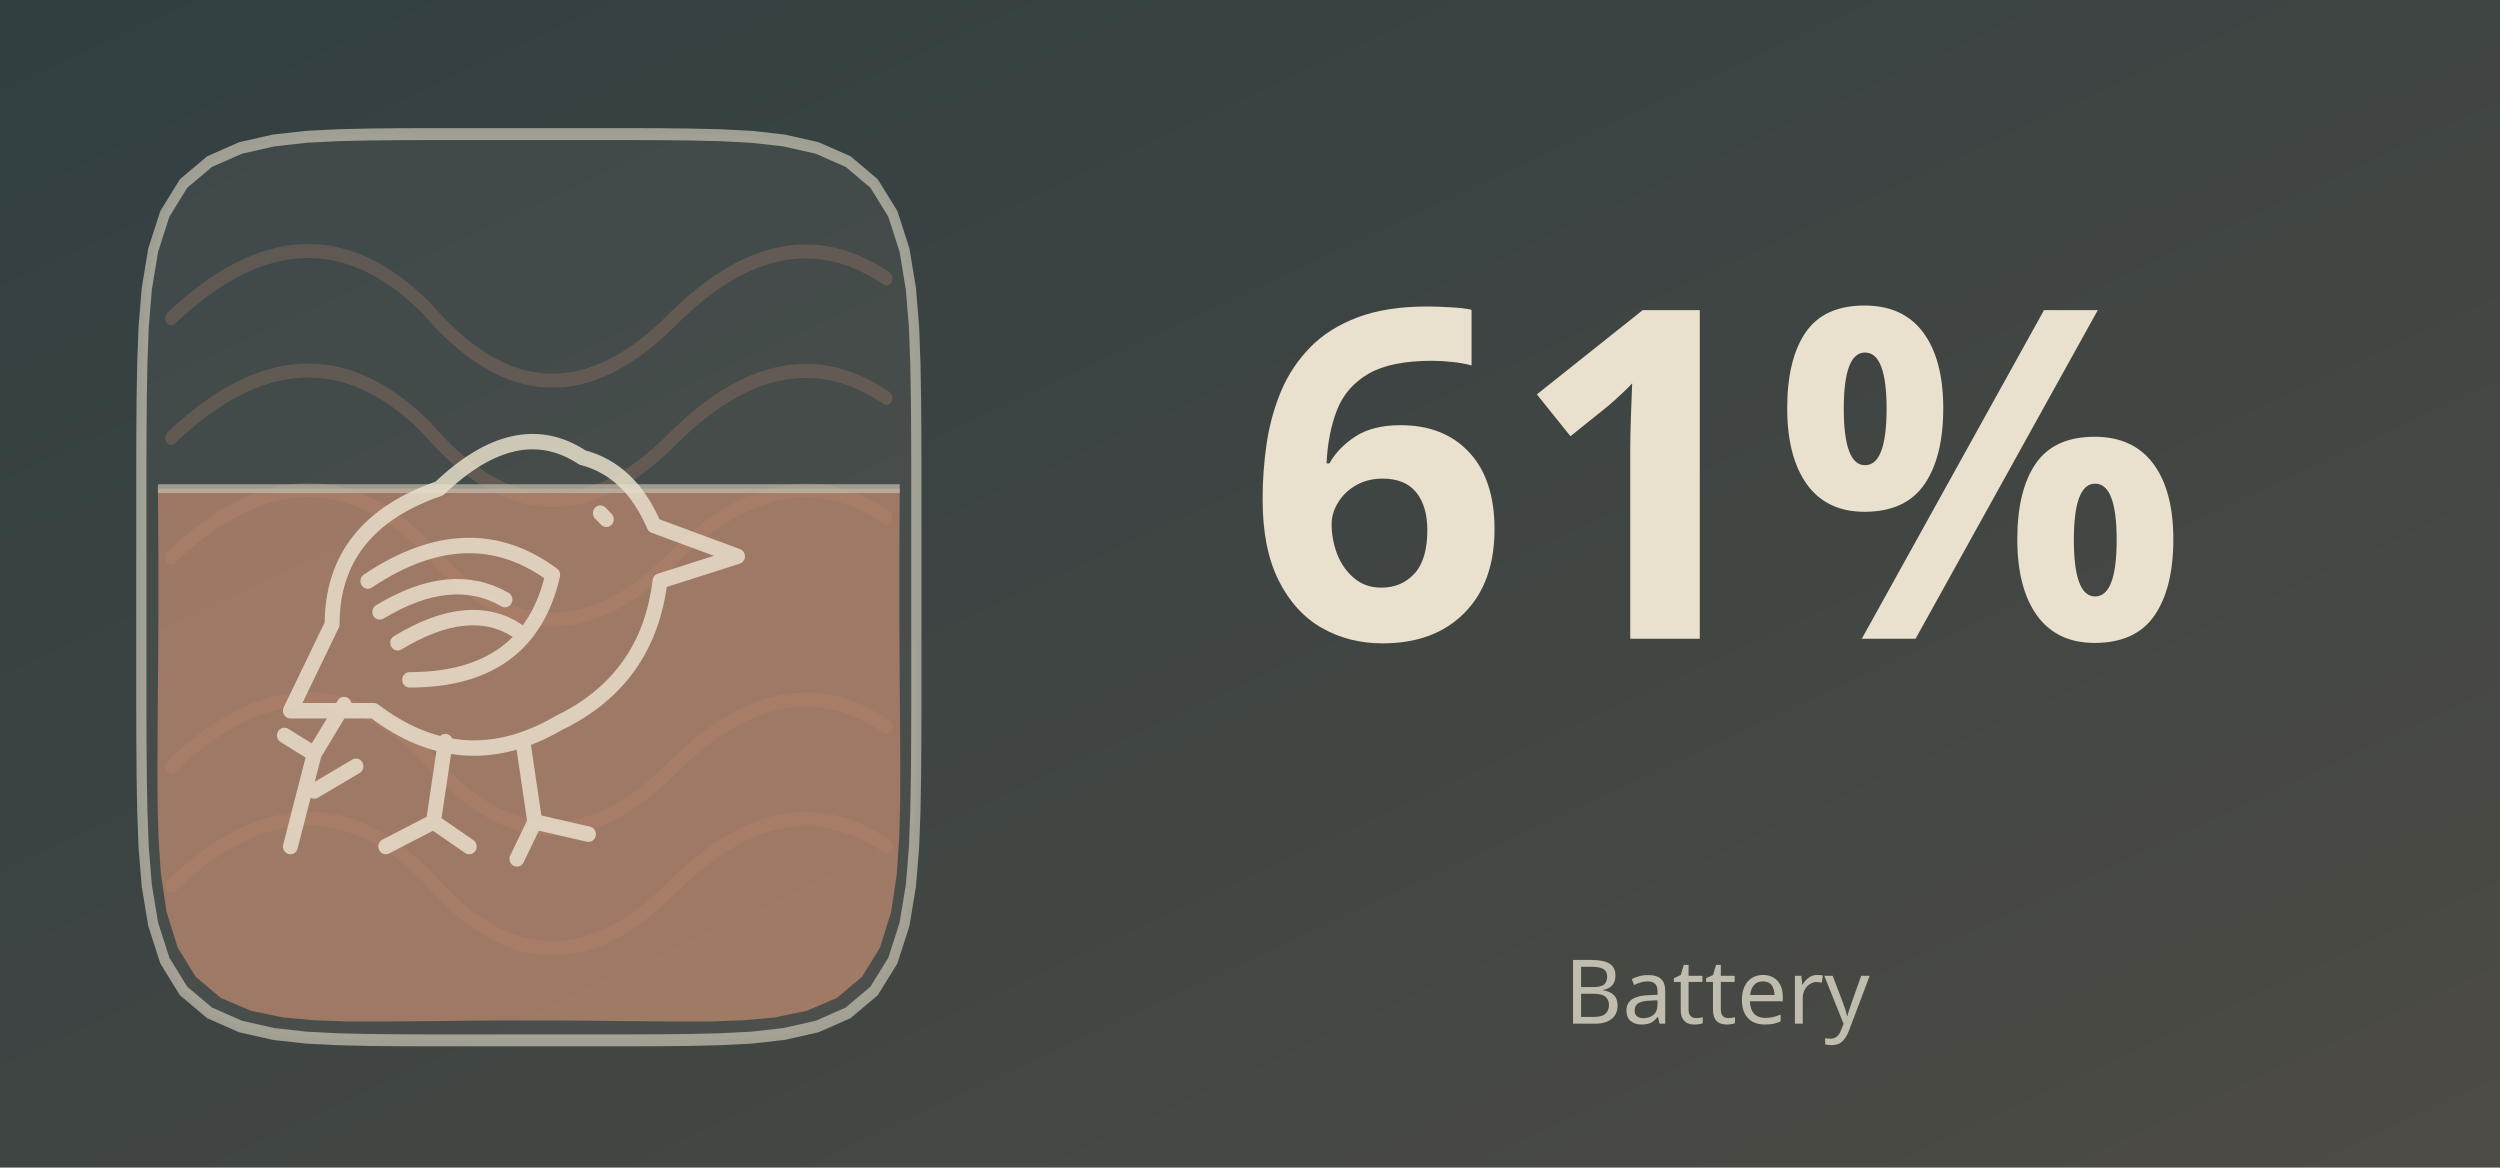
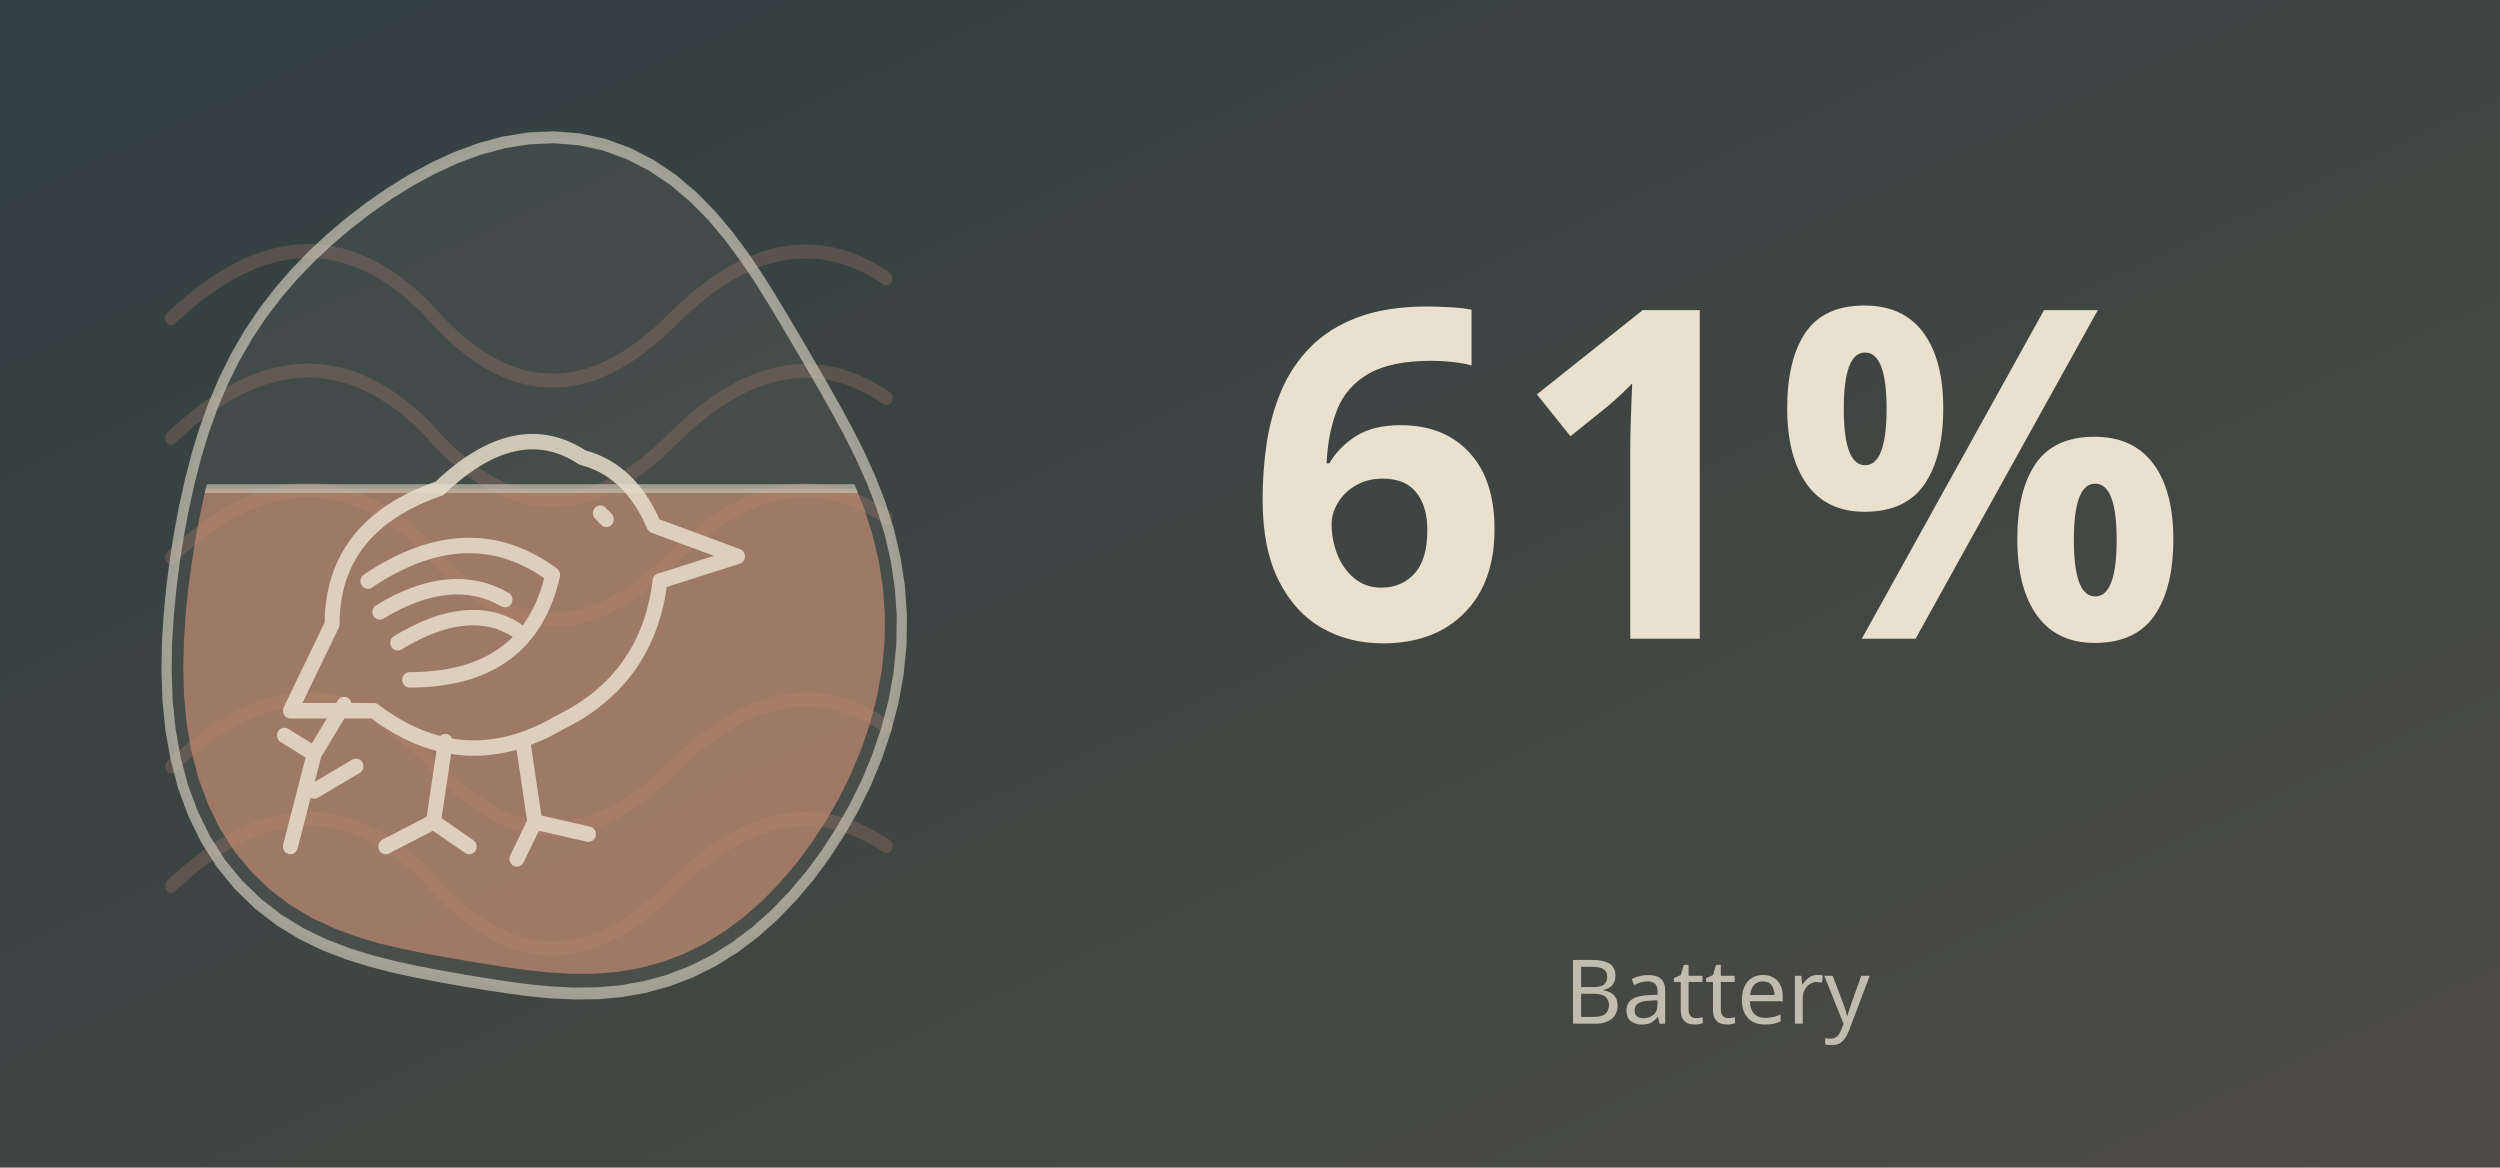
<svg xmlns="http://www.w3.org/2000/svg" width="364" height="170" viewBox="0 0 364 170">
  <defs>
    <linearGradient id="paint" x1="0" y1="0" x2="1" y2="1">
      <stop stop-color="#313F41" />
      <stop offset="1" stop-color="#4D4B45" />
    </linearGradient>
    <clipPath id="charge">
-       <path d="M 93.5 50 L 93.5 52.85 L 93.52 55.73 L 93.54 58.66 L 93.57 61.67 L 93.59 64.8 L 93.61 68.07 L 93.6 71.5 L 93.49 75.11 L 93.2 78.86 L 92.53 82.63 L 91.24 86.17 L 89.12 89.12 L 86.17 91.24 L 82.63 92.53 L 78.86 93.2 L 75.11 93.49 L 71.5 93.6 L 68.07 93.61 L 64.8 93.59 L 61.67 93.57 L 58.66 93.54 L 55.73 93.52 L 52.85 93.5 L 50 93.5 L 47.15 93.5 L 44.27 93.52 L 41.34 93.54 L 38.33 93.57 L 35.2 93.59 L 31.93 93.61 L 28.5 93.6 L 24.89 93.49 L 21.14 93.2 L 17.37 92.53 L 13.83 91.24 L 10.88 89.12 L 8.76 86.17 L 7.47 82.63 L 6.8 78.86 L 6.51 75.11 L 6.4 71.5 L 6.39 68.07 L 6.41 64.8 L 6.43 61.67 L 6.46 58.66 L 6.48 55.73 L 6.5 52.85 L 6.5 50 L 6.5 47.15 L 6.48 44.27 L 6.46 41.34 L 6.43 38.33 L 6.41 35.2 L 6.39 31.93 L 6.4 28.5 L 6.51 24.89 L 6.8 21.14 L 7.47 17.37 L 8.76 13.83 L 10.88 10.88 L 13.83 8.76 L 17.37 7.47 L 21.14 6.8 L 24.89 6.51 L 28.5 6.4 L 31.93 6.39 L 35.2 6.41 L 38.33 6.43 L 41.34 6.46 L 44.27 6.48 L 47.15 6.5 L 50 6.5 L 52.85 6.5 L 55.73 6.48 L 58.66 6.46 L 61.67 6.43 L 64.8 6.41 L 68.07 6.39 L 71.5 6.4 L 75.11 6.51 L 78.86 6.8 L 82.63 7.47 L 86.17 8.76 L 89.12 10.88 L 91.24 13.83 L 92.53 17.37 L 93.2 21.14 L 93.49 24.89 L 93.6 28.5 L 93.61 31.93 L 93.59 35.2 L 93.57 38.33 L 93.54 41.34 L 93.52 44.27 L 93.5 47.15 Z" transform="translate(15 13) scale(1.24 1.45)" />
+       <path d="M 91.57 50 L 91.81 52.74 L 91.77 55.5 L 91.46 58.25 L 90.89 60.96 L 90.09 63.61 L 89.07 66.18 L 87.86 68.67 L 86.49 71.07 L 84.96 73.36 L 83.3 75.55 L 81.5 77.63 L 79.58 79.58 L 77.53 81.39 L 75.35 83.04 L 73.06 84.51 L 70.66 85.78 L 68.16 86.83 L 65.6 87.65 L 62.98 88.25 L 60.35 88.63 L 57.72 88.81 L 55.11 88.82 L 52.54 88.69 L 50 88.47 L 47.5 88.18 L 45.02 87.85 L 42.54 87.5 L 40.05 87.13 L 37.53 86.73 L 34.97 86.28 L 32.37 85.75 L 29.75 85.08 L 27.12 84.25 L 24.52 83.21 L 22 81.92 L 19.62 80.38 L 17.42 78.58 L 15.44 76.52 L 13.73 74.24 L 12.31 71.76 L 11.19 69.14 L 10.36 66.42 L 9.81 63.64 L 9.51 60.85 L 9.42 58.07 L 9.5 55.33 L 9.71 52.64 L 10.03 50 L 10.44 47.41 L 10.92 44.86 L 11.48 42.34 L 12.13 39.85 L 12.87 37.4 L 13.74 34.98 L 14.73 32.61 L 15.87 30.3 L 17.16 28.06 L 18.61 25.91 L 20.2 23.86 L 21.92 21.92 L 23.76 20.08 L 25.71 18.35 L 27.76 16.71 L 29.89 15.16 L 32.1 13.7 L 34.39 12.32 L 36.77 11.04 L 39.25 9.87 L 41.81 8.84 L 44.47 7.98 L 47.2 7.33 L 50 6.93 L 52.83 6.81 L 55.66 7.01 L 58.45 7.53 L 61.15 8.37 L 63.74 9.52 L 66.18 10.95 L 68.44 12.62 L 70.52 14.47 L 72.42 16.45 L 74.16 18.52 L 75.77 20.62 L 77.28 22.72 L 78.72 24.81 L 80.13 26.88 L 81.53 28.93 L 82.92 30.99 L 84.32 33.08 L 85.7 35.21 L 87.03 37.43 L 88.27 39.74 L 89.39 42.16 L 90.34 44.69 L 91.08 47.31 Z" transform="translate(15 13) scale(1.24 1.45)" />
    </clipPath>
  </defs>
  <rect width="364" height="170" fill="url(#paint)" />
  <g font-family="ui-rounded,system-ui,sans-serif" style="font-variant-numeric:tabular-nums">
-     <path d="M 95.5 50 L 95.5 52.98 L 95.5 55.99 L 95.5 59.05 L 95.5 62.19 L 95.49 65.44 L 95.46 68.83 L 95.39 72.38 L 95.23 76.11 L 94.86 79.97 L 94.11 83.85 L 92.74 87.49 L 90.54 90.54 L 87.49 92.74 L 83.85 94.11 L 79.97 94.86 L 76.11 95.23 L 72.38 95.39 L 68.83 95.46 L 65.44 95.49 L 62.19 95.5 L 59.05 95.5 L 55.99 95.5 L 52.98 95.5 L 50 95.5 L 47.02 95.5 L 44.01 95.5 L 40.95 95.5 L 37.81 95.5 L 34.56 95.49 L 31.17 95.46 L 27.62 95.39 L 23.89 95.23 L 20.03 94.86 L 16.15 94.11 L 12.51 92.74 L 9.46 90.54 L 7.26 87.49 L 5.89 83.85 L 5.14 79.97 L 4.77 76.11 L 4.61 72.38 L 4.54 68.83 L 4.51 65.44 L 4.5 62.19 L 4.5 59.05 L 4.5 55.99 L 4.5 52.98 L 4.5 50 L 4.5 47.02 L 4.5 44.01 L 4.5 40.95 L 4.5 37.81 L 4.51 34.56 L 4.54 31.17 L 4.61 27.62 L 4.77 23.89 L 5.14 20.03 L 5.89 16.15 L 7.26 12.51 L 9.46 9.46 L 12.51 7.26 L 16.15 5.89 L 20.03 5.14 L 23.89 4.77 L 27.62 4.61 L 31.17 4.54 L 34.56 4.51 L 37.81 4.5 L 40.95 4.5 L 44.01 4.5 L 47.02 4.5 L 50 4.5 L 52.98 4.5 L 55.99 4.5 L 59.05 4.5 L 62.19 4.5 L 65.44 4.51 L 68.83 4.54 L 72.38 4.61 L 76.11 4.77 L 79.97 5.14 L 83.85 5.89 L 87.49 7.26 L 90.54 9.46 L 92.74 12.51 L 94.11 16.15 L 94.86 20.03 L 95.23 23.89 L 95.39 27.62 L 95.46 31.17 L 95.49 34.56 L 95.5 37.81 L 95.5 40.95 L 95.5 44.01 L 95.5 47.02 Z" transform="translate(15 13) scale(1.24 1.45)" fill="#E9E1CD" opacity="0.06" />
+     <path d="M 93.57 50 L 93.8 52.87 L 93.75 55.76 L 93.42 58.64 L 92.82 61.47 L 91.98 64.25 L 90.92 66.95 L 89.66 69.56 L 88.22 72.07 L 86.62 74.47 L 84.88 76.77 L 83.01 78.95 L 80.99 80.99 L 78.85 82.89 L 76.57 84.63 L 74.17 86.17 L 71.66 87.51 L 69.05 88.62 L 66.36 89.5 L 63.63 90.14 L 60.87 90.56 L 58.11 90.77 L 55.37 90.8 L 52.67 90.69 L 50 90.47 L 47.37 90.17 L 44.76 89.83 L 42.15 89.46 L 39.53 89.06 L 36.89 88.63 L 34.21 88.13 L 31.49 87.54 L 28.75 86.81 L 26 85.91 L 23.3 84.79 L 20.69 83.43 L 18.21 81.79 L 15.91 79.89 L 13.85 77.74 L 12.07 75.35 L 10.58 72.76 L 9.39 70.02 L 8.52 67.18 L 7.92 64.28 L 7.58 61.37 L 7.46 58.46 L 7.51 55.59 L 7.72 52.77 L 8.03 50 L 8.44 47.28 L 8.94 44.59 L 9.52 41.95 L 10.2 39.33 L 10.98 36.75 L 11.89 34.21 L 12.94 31.72 L 14.14 29.3 L 15.5 26.95 L 17.02 24.69 L 18.69 22.54 L 20.51 20.51 L 22.45 18.58 L 24.5 16.76 L 26.65 15.05 L 28.89 13.43 L 31.21 11.9 L 33.63 10.47 L 36.13 9.14 L 38.73 7.93 L 41.42 6.87 L 44.21 5.99 L 47.07 5.33 L 50 4.93 L 52.96 4.82 L 55.92 5.02 L 58.84 5.56 L 61.67 6.44 L 64.38 7.63 L 66.94 9.1 L 69.32 10.82 L 71.52 12.73 L 73.53 14.79 L 75.38 16.93 L 77.09 19.11 L 78.69 21.31 L 80.22 23.49 L 81.72 25.66 L 83.19 27.82 L 84.66 29.99 L 86.11 32.19 L 87.54 34.45 L 88.92 36.79 L 90.2 39.23 L 91.35 41.77 L 92.32 44.43 L 93.07 47.18 Z" transform="translate(15 13) scale(1.24 1.45)" fill="#E9E1CD" opacity="0.06" />
    <path d="M 8 23 Q 24 10 38 22 Q 52 36 67 23 Q 80 12 92 19 M 8 35 Q 24 22 38 34 Q 52 48 67 35 Q 80 24 92 31 M 8 47 Q 24 34 38 46 Q 52 60 67 47 Q 80 36 92 43 M 8 68 Q 24 55 38 67 Q 52 81 67 68 Q 80 57 92 64 M 8 80 Q 24 67 38 79 Q 52 93 67 80 Q 80 69 92 76" transform="translate(15 13) scale(1.24 1.45)" fill="none" stroke="#C38C70" stroke-width="1.4" stroke-linecap="round" stroke-linejoin="round" opacity="0.24" />
    <g clip-path="url(#charge)">
      <rect x="15" y="71.145" width="124" height="79.605" rx="0" fill="#C38C70" opacity="0.7" />
      <line x1="15" y1="71.145" x2="139" y2="71.145" stroke="#C1BDAE" opacity="0.7" stroke-width="1.3" stroke-linecap="round" />
      <path d="M 17 56 Q 17 40 35 34 Q 48 22 59 29 Q 67 31 71 40 L 85 45 L 72 49 Q 70 65 55 72 Q 39 81 24 70 L 10 70 L 17 56 M 36 75 L 34 88 L 26 92 M 34 88 L 40 92 M 49 75 L 51 88 L 60 90 M 51 88 L 48 94 M 23 49 Q 40 38 54 48 Q 50 65 30 65 M 62 38 L 63 39 M 25 54 Q 37 47 46 52 M 28 59 Q 40 52 48 57 M 10 92 L 14 77 L 19 69 M 14 77 L 9 74 M 14 83 L 21 79" transform="translate(33.6 40.55) scale(0.868 0.899)" fill="none" stroke="#E9E1CD" stroke-width="2.5" stroke-linecap="round" stroke-linejoin="round" opacity="0.83" />
    </g>
-     <path d="M 95.5 50 L 95.5 52.98 L 95.5 55.99 L 95.5 59.05 L 95.5 62.19 L 95.49 65.44 L 95.46 68.83 L 95.39 72.38 L 95.23 76.11 L 94.86 79.97 L 94.11 83.85 L 92.74 87.49 L 90.54 90.54 L 87.49 92.74 L 83.85 94.11 L 79.97 94.86 L 76.11 95.23 L 72.38 95.39 L 68.83 95.46 L 65.44 95.49 L 62.19 95.5 L 59.05 95.5 L 55.99 95.5 L 52.98 95.5 L 50 95.5 L 47.02 95.5 L 44.01 95.5 L 40.95 95.5 L 37.81 95.5 L 34.56 95.49 L 31.17 95.46 L 27.62 95.39 L 23.89 95.23 L 20.03 94.86 L 16.15 94.11 L 12.51 92.74 L 9.46 90.54 L 7.26 87.49 L 5.89 83.85 L 5.14 79.97 L 4.77 76.11 L 4.61 72.38 L 4.54 68.83 L 4.51 65.44 L 4.5 62.19 L 4.5 59.05 L 4.5 55.99 L 4.5 52.98 L 4.5 50 L 4.5 47.02 L 4.5 44.01 L 4.5 40.95 L 4.5 37.81 L 4.51 34.56 L 4.54 31.17 L 4.61 27.62 L 4.77 23.89 L 5.14 20.03 L 5.89 16.15 L 7.26 12.51 L 9.46 9.46 L 12.51 7.26 L 16.15 5.89 L 20.03 5.14 L 23.89 4.77 L 27.62 4.61 L 31.17 4.54 L 34.56 4.51 L 37.81 4.5 L 40.95 4.5 L 44.01 4.5 L 47.02 4.5 L 50 4.5 L 52.98 4.5 L 55.99 4.5 L 59.05 4.5 L 62.19 4.5 L 65.44 4.51 L 68.83 4.54 L 72.38 4.61 L 76.11 4.77 L 79.97 5.14 L 83.85 5.89 L 87.49 7.26 L 90.54 9.46 L 92.74 12.51 L 94.11 16.15 L 94.86 20.03 L 95.23 23.89 L 95.39 27.62 L 95.46 31.17 L 95.49 34.56 L 95.5 37.81 L 95.5 40.95 L 95.5 44.01 L 95.5 47.02 Z" transform="translate(15 13) scale(1.24 1.45)" fill="none" stroke="#C1BDAE" stroke-width="1.2" stroke-linecap="round" stroke-linejoin="round" opacity="0.75" />
+     <path d="M 93.57 50 L 93.8 52.87 L 93.75 55.76 L 93.42 58.64 L 92.82 61.47 L 91.98 64.25 L 90.92 66.95 L 89.66 69.56 L 88.22 72.07 L 86.62 74.47 L 84.88 76.77 L 83.01 78.95 L 80.99 80.99 L 78.85 82.89 L 76.57 84.63 L 74.17 86.17 L 71.66 87.51 L 69.05 88.62 L 66.36 89.5 L 63.63 90.14 L 60.87 90.56 L 58.11 90.77 L 55.37 90.8 L 52.67 90.69 L 50 90.47 L 47.37 90.17 L 44.76 89.83 L 42.15 89.46 L 39.53 89.06 L 36.89 88.63 L 34.21 88.13 L 31.49 87.54 L 28.75 86.81 L 26 85.91 L 23.3 84.79 L 20.69 83.43 L 18.21 81.79 L 15.91 79.89 L 13.85 77.74 L 12.07 75.35 L 10.58 72.76 L 9.39 70.02 L 8.52 67.18 L 7.92 64.28 L 7.58 61.37 L 7.46 58.46 L 7.51 55.59 L 7.72 52.77 L 8.03 50 L 8.44 47.28 L 8.94 44.59 L 9.52 41.95 L 10.2 39.33 L 10.98 36.75 L 11.89 34.21 L 12.94 31.72 L 14.14 29.3 L 15.5 26.95 L 17.02 24.69 L 18.69 22.54 L 20.51 20.51 L 22.45 18.58 L 24.5 16.76 L 26.65 15.05 L 28.89 13.43 L 31.21 11.9 L 33.63 10.47 L 36.13 9.14 L 38.73 7.93 L 41.42 6.87 L 44.21 5.99 L 47.07 5.33 L 50 4.93 L 52.96 4.82 L 55.92 5.02 L 58.84 5.56 L 61.67 6.44 L 64.38 7.63 L 66.94 9.1 L 69.32 10.82 L 71.52 12.73 L 73.53 14.79 L 75.38 16.93 L 77.09 19.11 L 78.69 21.31 L 80.22 23.49 L 81.72 25.66 L 83.19 27.82 L 84.66 29.99 L 86.11 32.19 L 87.54 34.45 L 88.92 36.79 L 90.2 39.23 L 91.35 41.77 L 92.32 44.43 L 93.07 47.18 Z" transform="translate(15 13) scale(1.24 1.45)" fill="none" stroke="#C1BDAE" stroke-width="1.2" stroke-linecap="round" stroke-linejoin="round" opacity="0.75" />
    <text x="250" y="67" font-size="67" font-weight="700" fill="#E9E1CD" text-anchor="middle" dominant-baseline="central" alignment-baseline="central">61%</text>
    <text x="250" y="144" font-size="13" font-weight="500" fill="#C1BDAE" text-anchor="middle" dominant-baseline="central" alignment-baseline="central">Battery</text>
  </g>
</svg>
